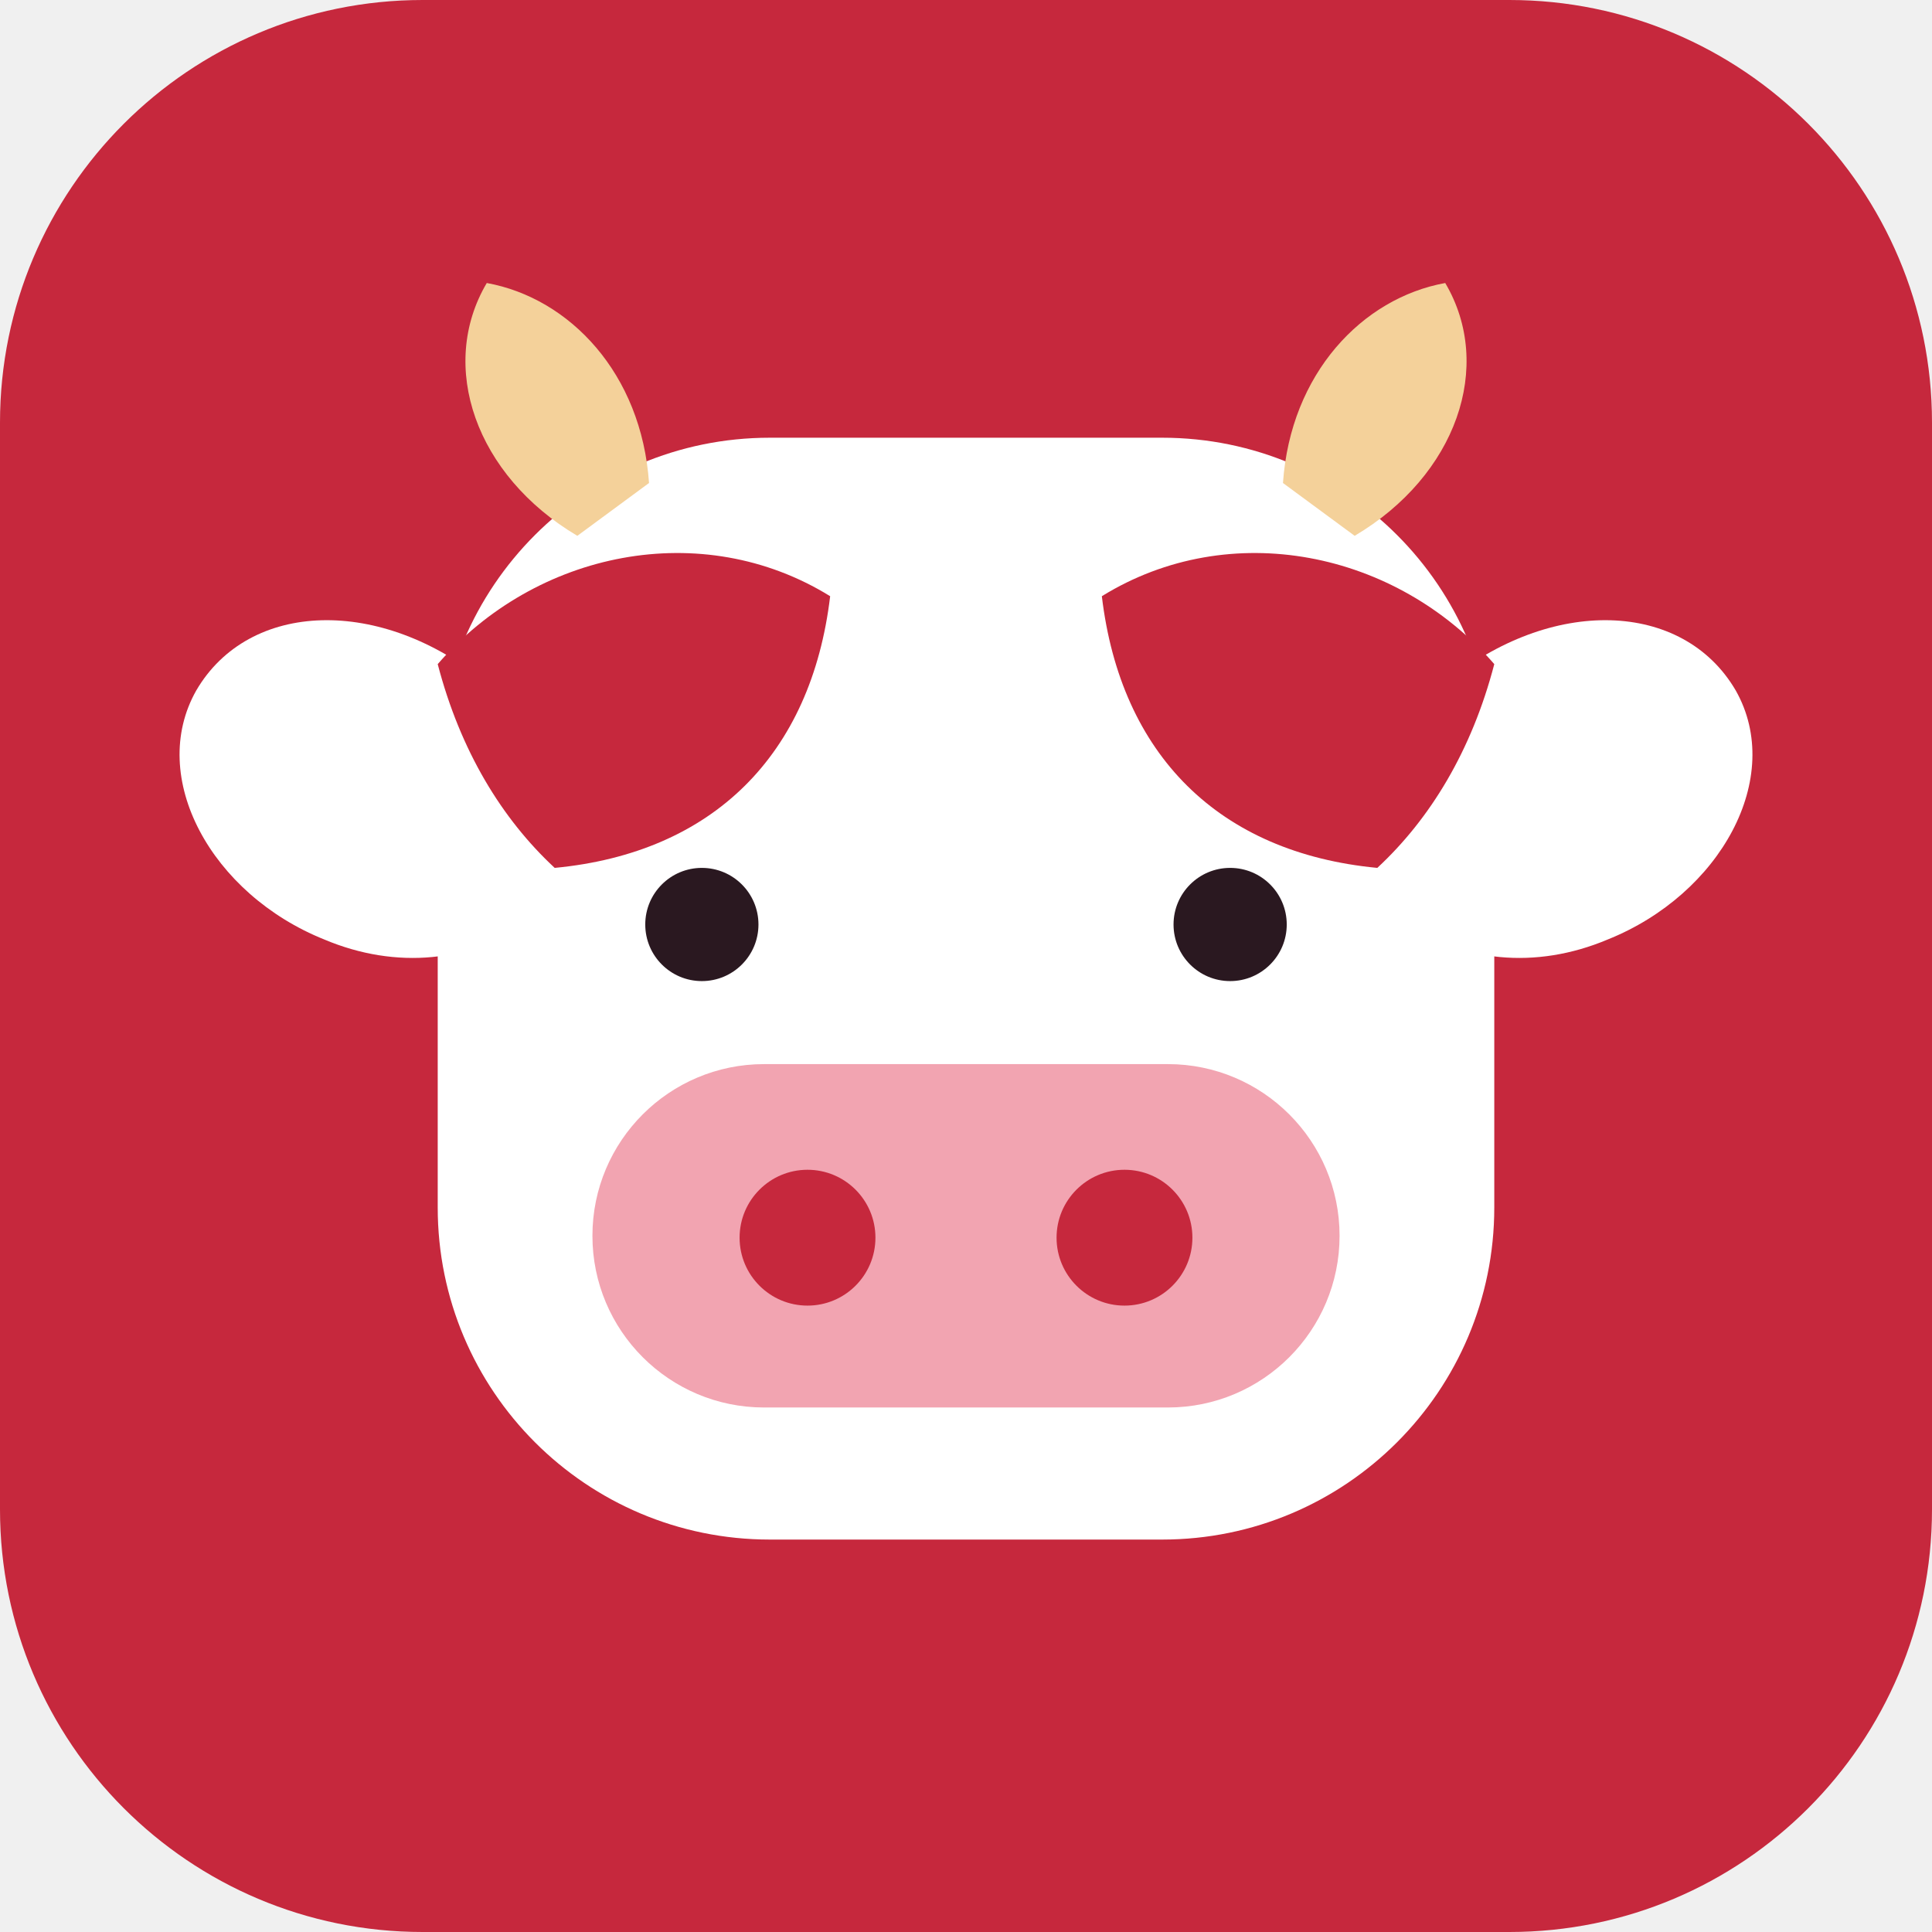
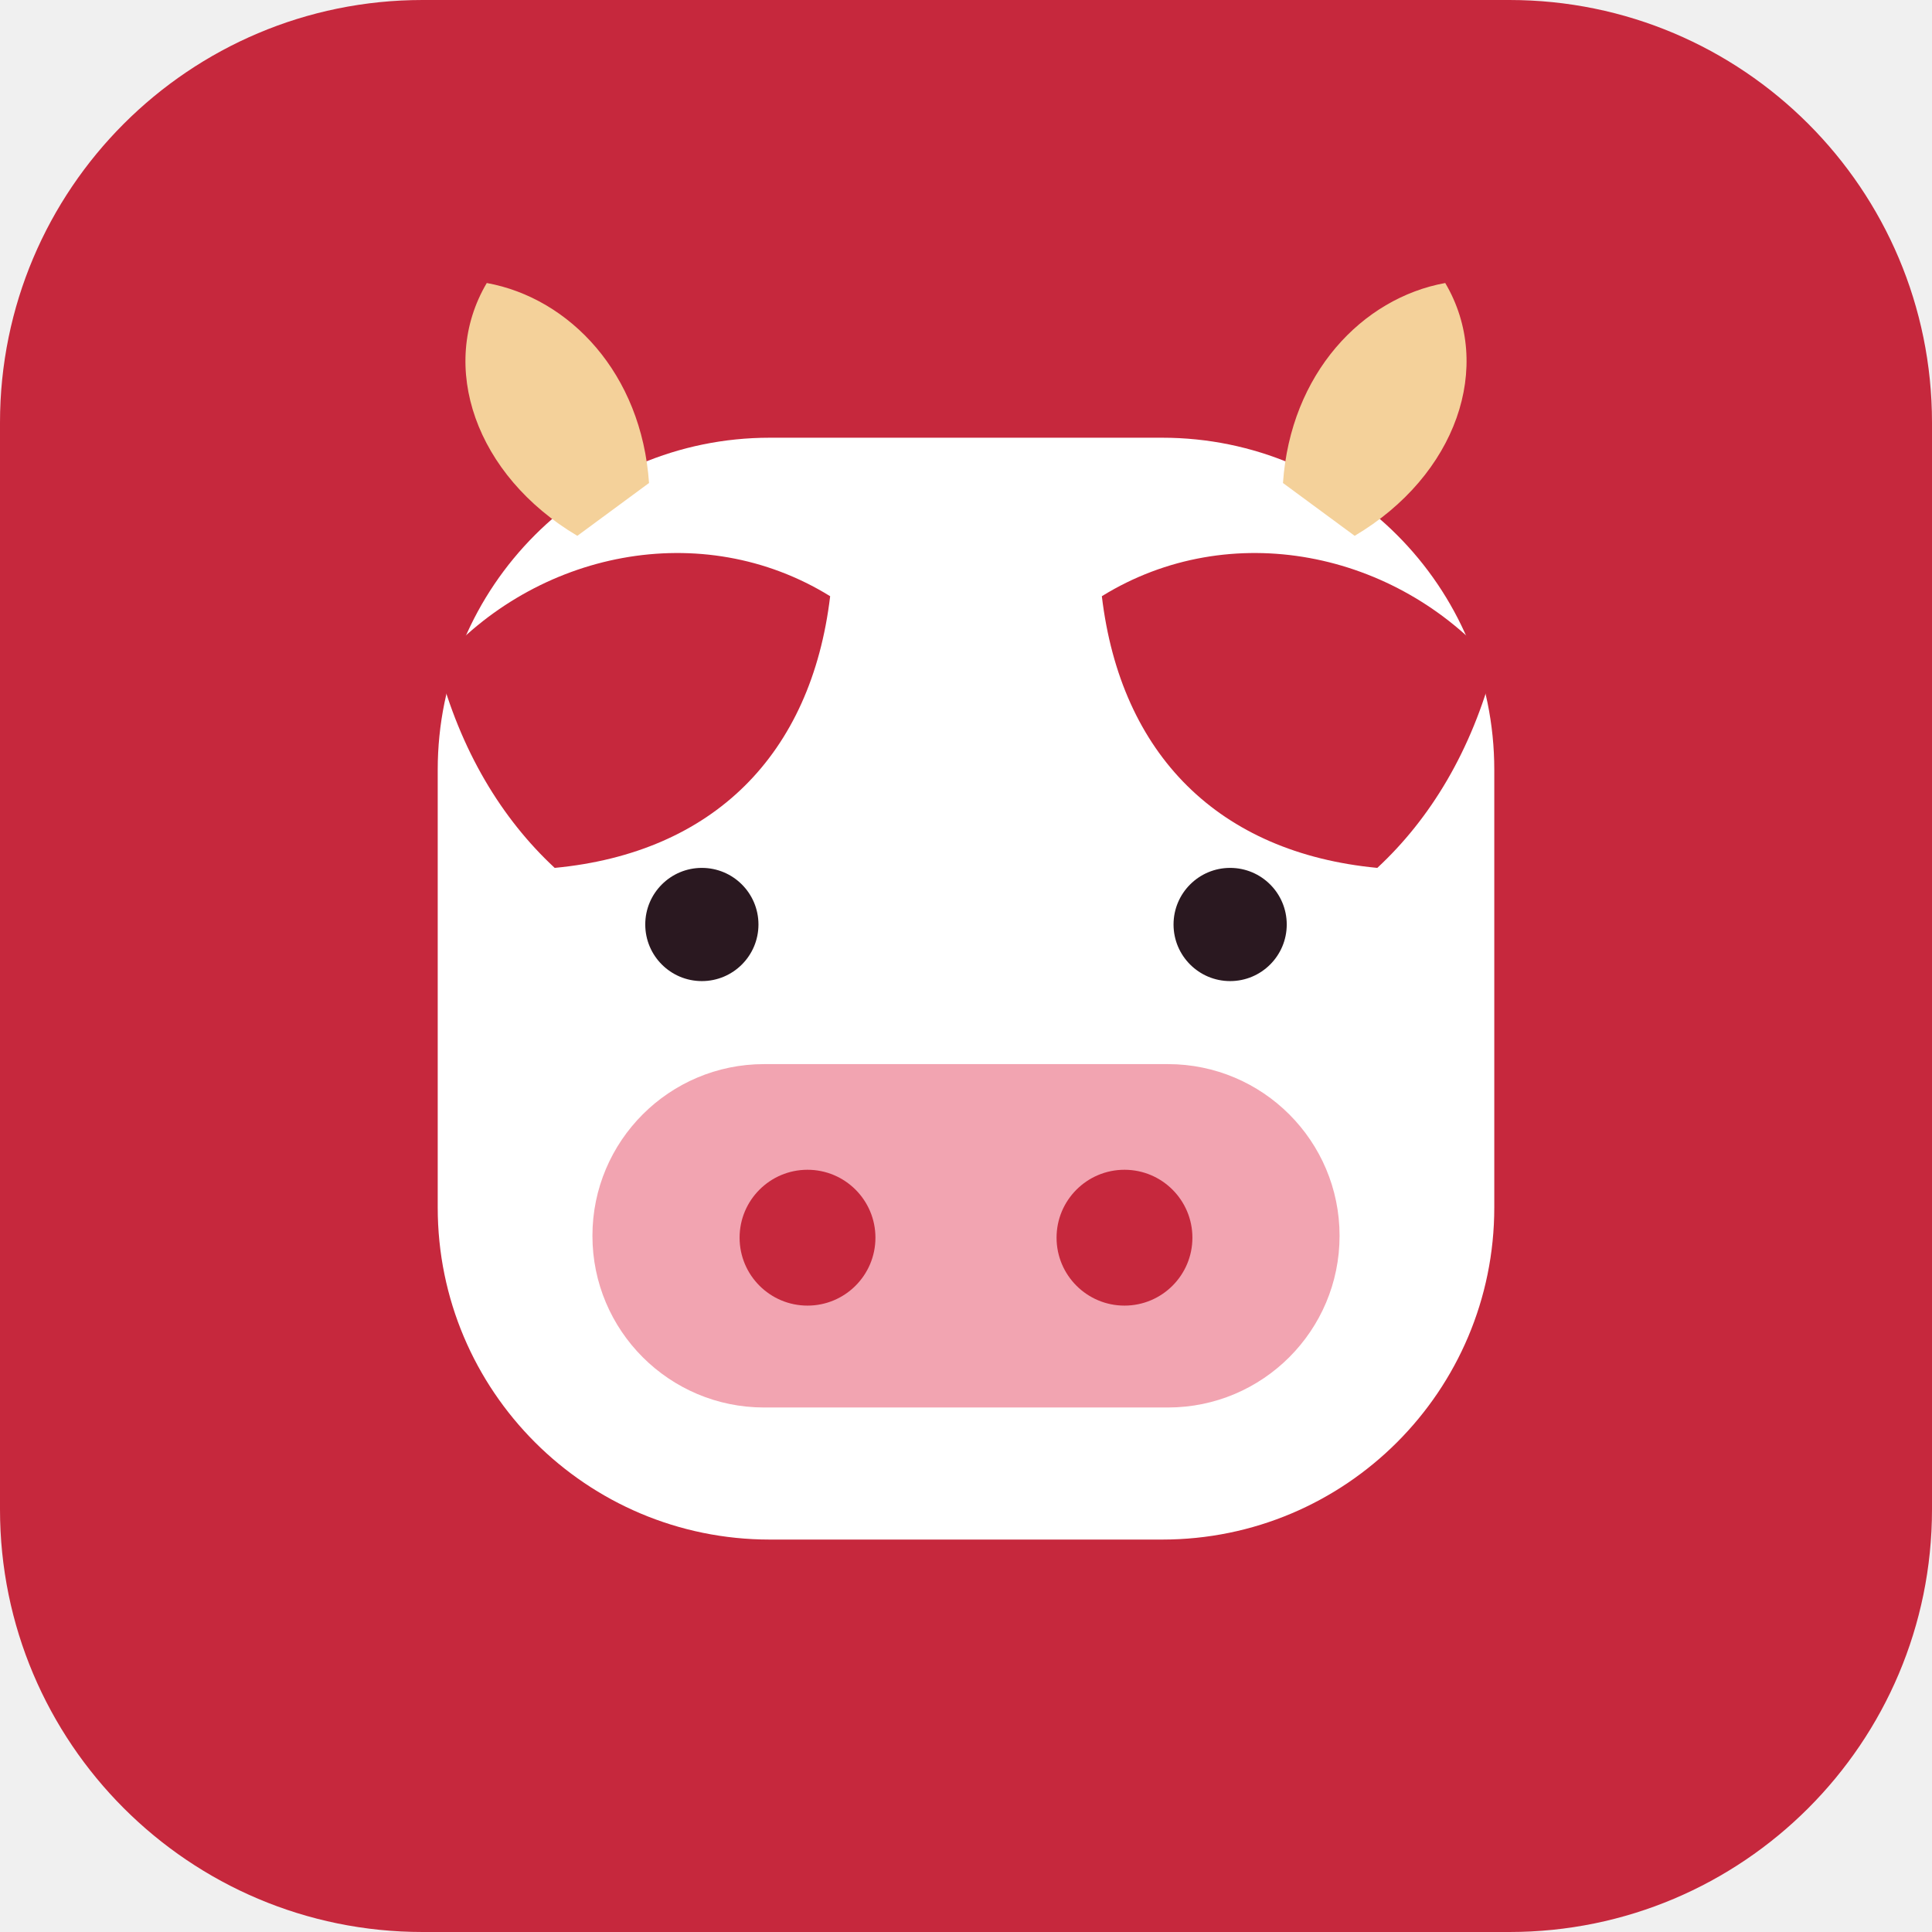
<svg xmlns="http://www.w3.org/2000/svg" viewBox="0 0 512 512">
  <rect width="512" height="512" rx="112" fill="#c6283d" />
  <g fill="#fff">
-     <path d="M129 181c-28-23-63-22-77 2-13 23 4 54 34 66 19 8 39 6 54-5z" />
-     <path d="M383 181c28-23 63-22 77 2 13 23-4 54-34 66-19 8-39 6-54-5z" />
    <rect x="116" y="116" width="280" height="292" rx="88" />
  </g>
  <path d="M153 142c-27-16-37-45-24-67 22 4 41 24 43 53z" fill="#f4d19a" />
  <path d="M359 142c27-16 37-45 24-67-22 4-41 24-43 53z" fill="#f4d19a" />
  <path d="M116 176c26-30 70-39 104-18-5 42-31 68-73 72-14-13-25-31-31-54z" fill="#c6283d" />
  <path d="M396 176c-26-30-70-39-104-18 5 42 31 68 73 72 14-13 25-31 31-54z" fill="#c6283d" />
  <circle cx="186" cy="245" r="15" fill="#2a1820" />
  <circle cx="326" cy="245" r="15" fill="#2a1820" />
  <rect x="157" y="282" width="198" height="91" rx="45.5" fill="#f2a4b1" />
  <circle cx="214" cy="328" r="18" fill="#c6283d" />
  <circle cx="298" cy="328" r="18" fill="#c6283d" />
</svg>
